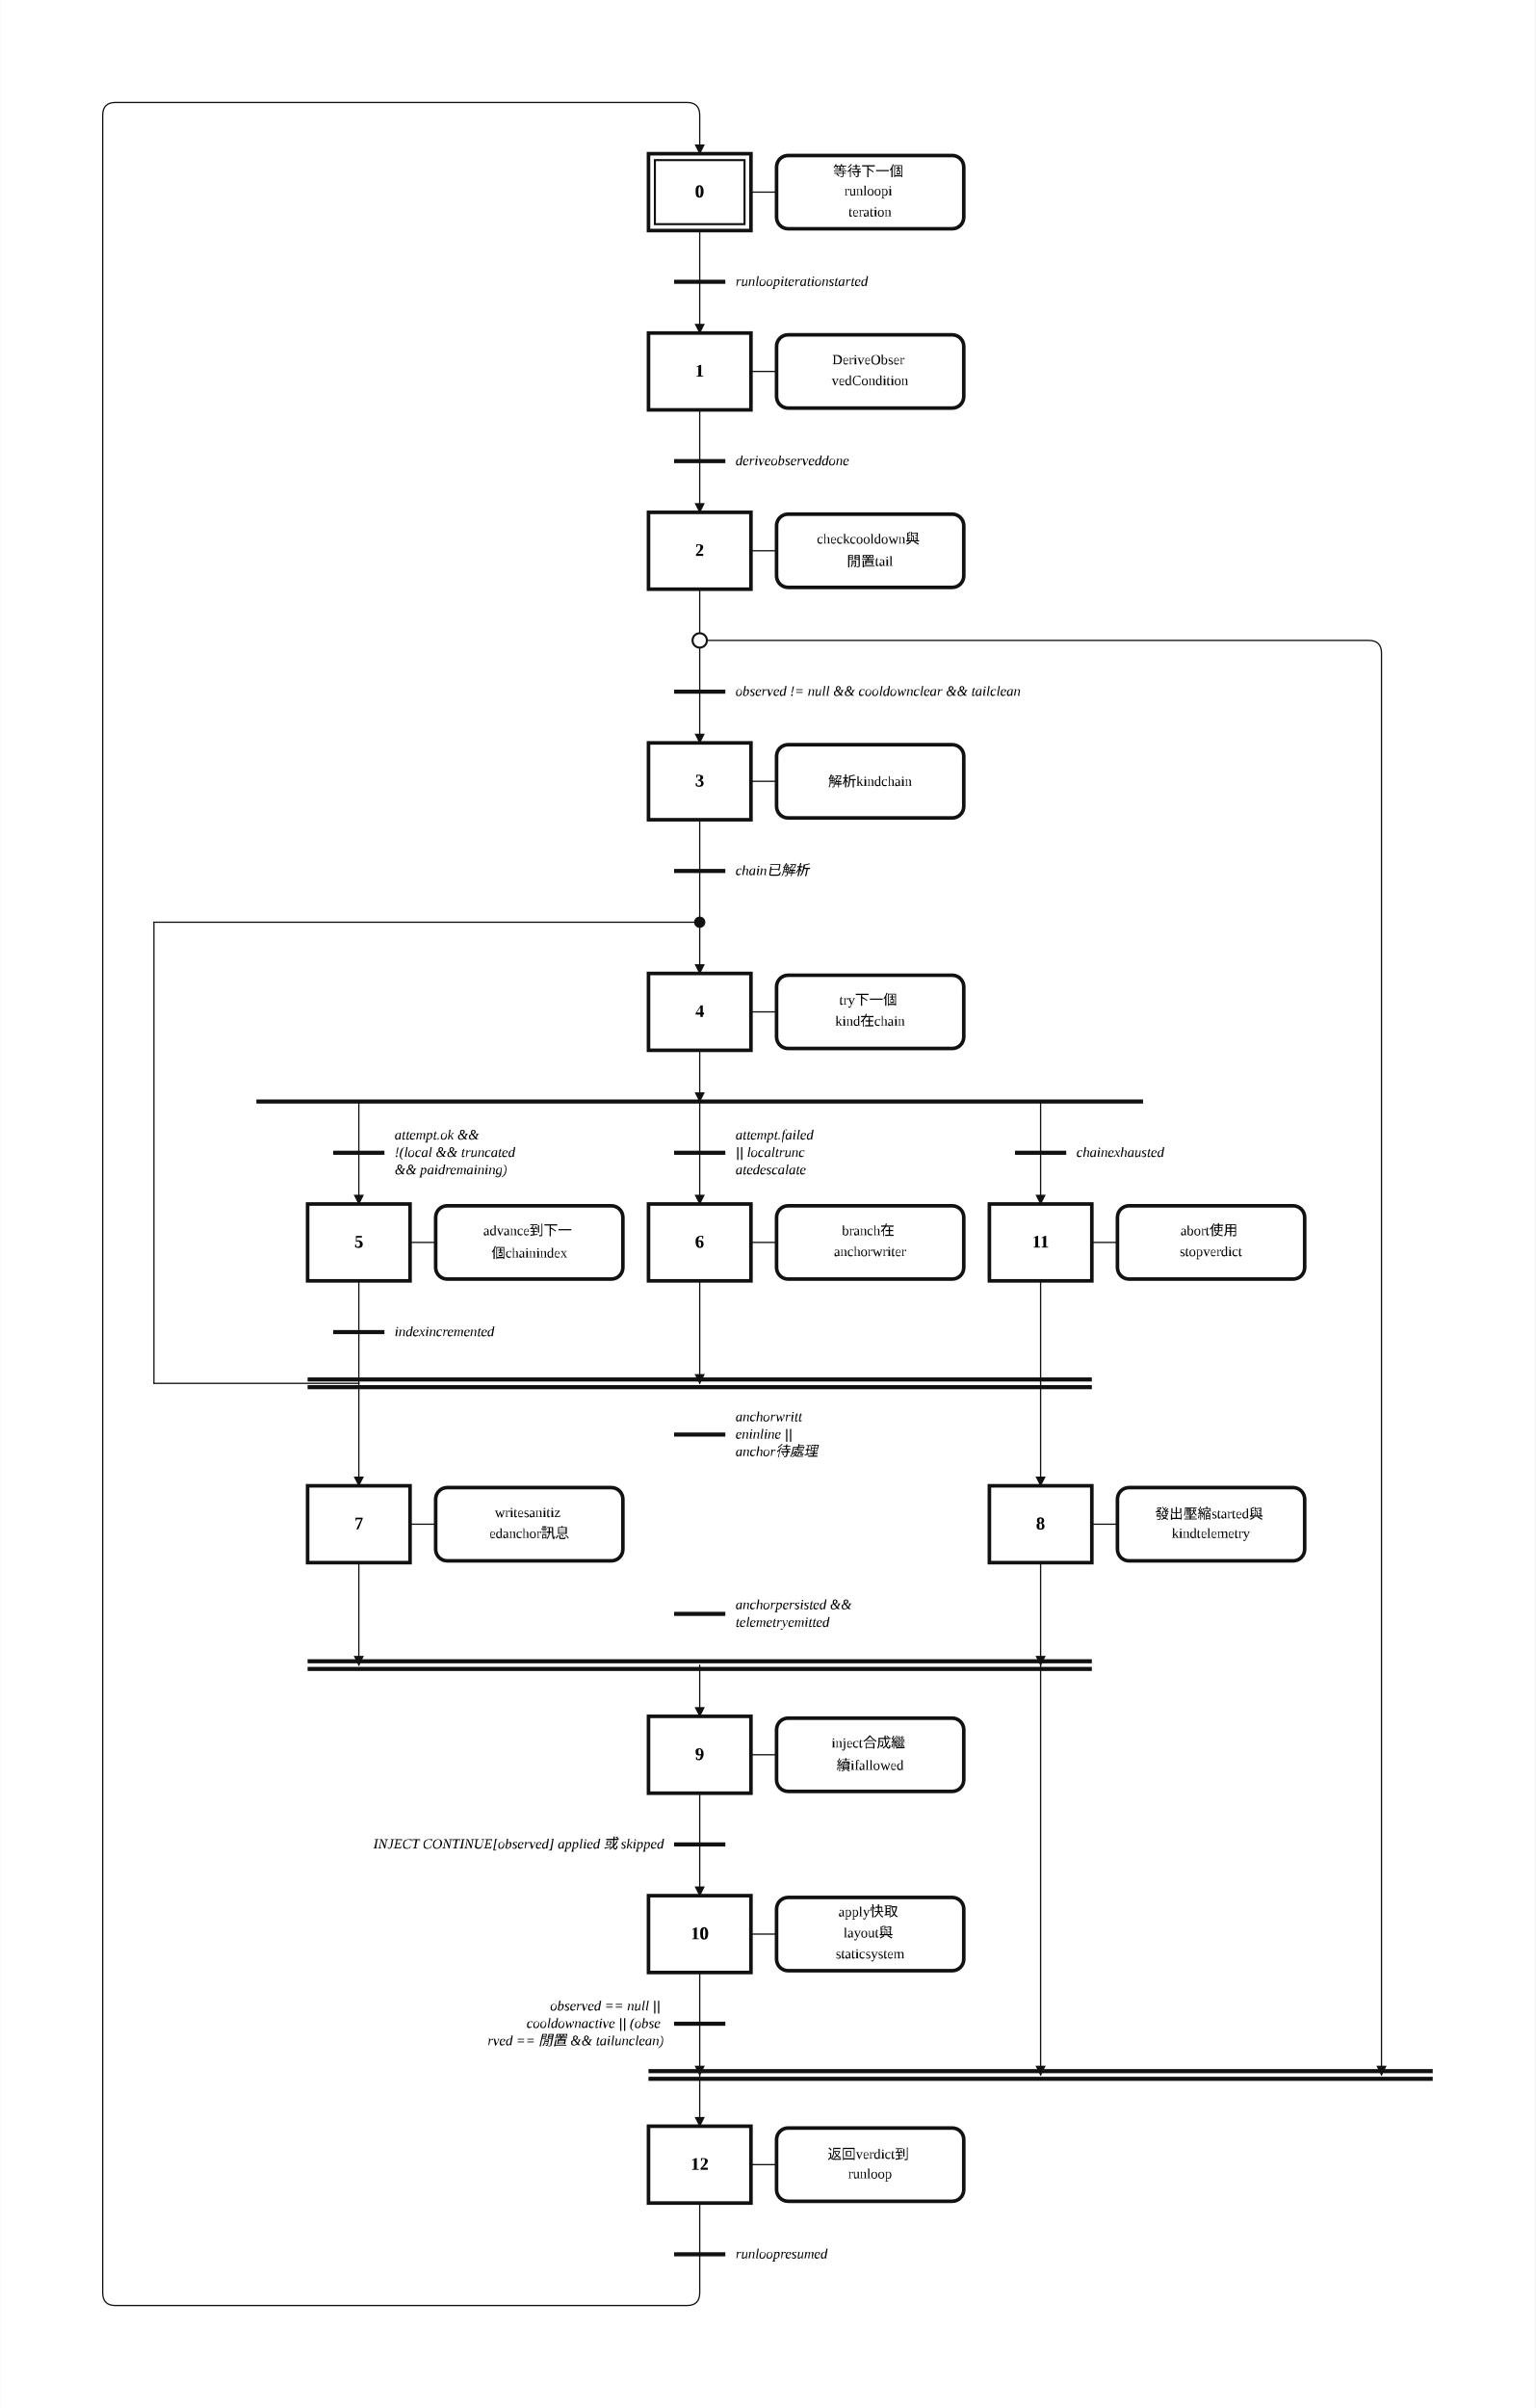
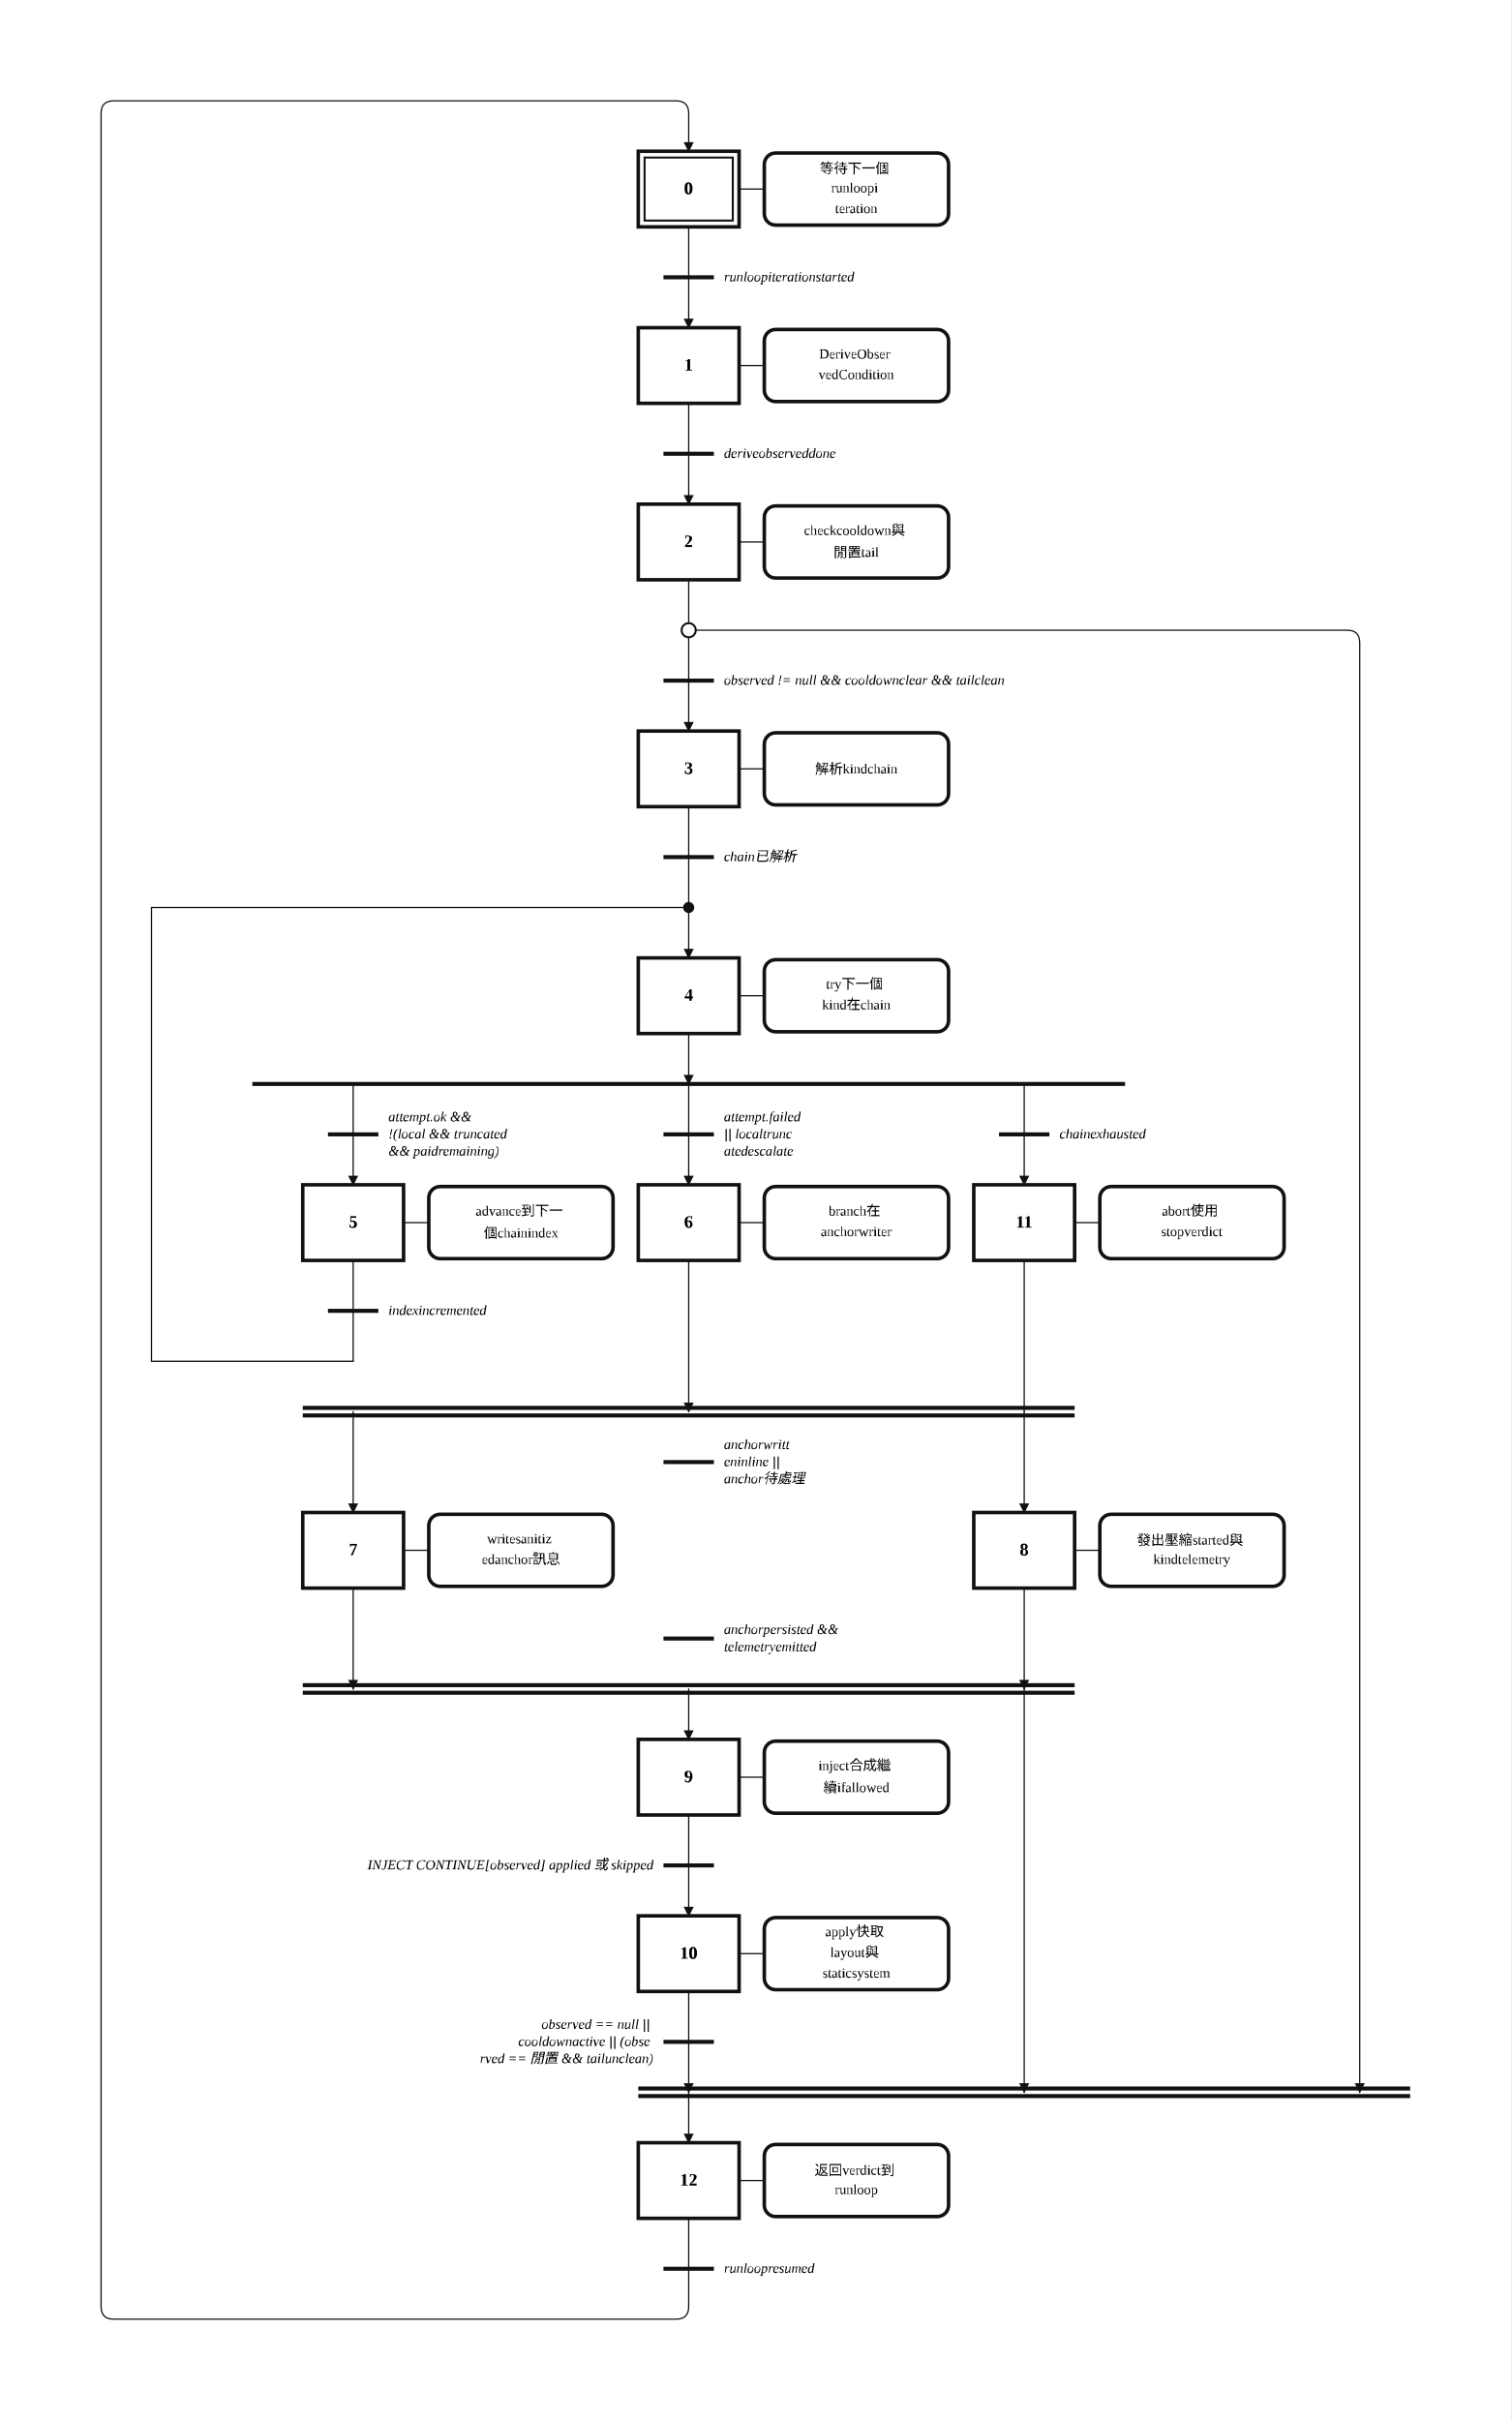
- <svg xmlns="http://www.w3.org/2000/svg" width="1199" height="1880" viewBox="-4.00 -2.00 59.93 94.00" role="img">
+ <svg xmlns="http://www.w3.org/2000/svg" width="1199" height="1920" viewBox="-4.00 -2.00 59.93 96.00" role="img">
  <style>
.step{fill:#fff;stroke:#111;stroke-width:.14}.step-inner{fill:none;stroke:#111;stroke-width:.08}
.action{fill:#fff;stroke:#111;stroke-width:.14}.gate{stroke:#111;stroke-width:.16}
.edge{fill:none;stroke:#111;stroke-width:.05;stroke-linecap:round;stroke-linejoin:round}.edge-arrow{marker-end:url(#arrow)}
.flyover-mask{stroke:#fff;stroke-width:.12;stroke-linecap:round}
.flyover{fill:none;stroke:#111;stroke-width:.05;stroke-linecap:round}
.junction{fill:#111;stroke:#111;stroke-width:0}.branch-junction{fill:#fff;stroke:#111;stroke-width:.08}
.assoc{stroke:#111;stroke-width:.05}.label{font:bold .7px 'Times New Roman', 'BiauKai', 'DFKai-SB', serif;text-anchor:middle;dominant-baseline:middle}
.action-label{font:.55px 'Times New Roman', 'BiauKai', 'DFKai-SB', serif;text-anchor:middle;dominant-baseline:middle}.gate-label{font:italic .55px 'Times New Roman', 'BiauKai', 'DFKai-SB', serif;text-anchor:start;dominant-baseline:middle}.gate-label-left{font:italic .55px 'Times New Roman', 'BiauKai', 'DFKai-SB', serif;text-anchor:end;dominant-baseline:middle}
</style>
  <defs>
    <marker id="arrow" markerWidth="0.4" markerHeight="0.4" refX="0.36" refY="0.2" orient="auto" markerUnits="userSpaceOnUse">
      <path d="M 0 0 L 0.4 0.2 L 0 0.4 z" fill="#111" />
    </marker>
  </defs>
-   <rect x="-4.00" y="-2.00" width="59.93" height="94.00" fill="white" />
+   <rect x="-4.00" y="-2.00" width="59.93" height="96.00" fill="white" />
  <path class="edge edge-arrow" d="M 23.31 32.00 L 23.31 36.00" />
  <path class="edge" d="M 23.31 7.00 L 23.31 9.00" />
  <path class="edge edge-arrow" d="M 23.31 9.00 L 23.31 11.00" />
  <path class="edge" d="M 23.31 14.00 L 23.31 16.00" />
  <path class="edge edge-arrow" d="M 23.31 16.00 L 23.31 18.00" />
  <path class="edge" d="M 23.31 21.00 L 23.31 23.00" />
  <path class="edge" d="M 23.31 23.00 L 23.31 25.00" />
  <path class="edge edge-arrow" d="M 23.31 25.00 L 23.31 27.00" />
-   <path class="edge edge-arrow" d="M 23.31 23.00 L 49.43 23.00 Q 49.93 23.00 49.93 23.50 L 49.93 79.00" />
-   <path class="edge edge-arrow" d="M 23.31 79.00 L 23.31 81.00" />
+   <path class="edge edge-arrow" d="M 23.31 23.00 L 49.43 23.00 Q 49.93 23.00 49.93 23.50 L 49.93 81.00" />
+   <path class="edge edge-arrow" d="M 23.31 81.00 L 23.31 83.00" />
  <path class="edge" d="M 23.31 30.00 L 23.31 32.00" />
  <path class="edge edge-arrow" d="M 23.31 39.00 L 23.31 41.00" />
  <path class="edge edge-arrow" d="M 10.00 41.00 L 10.00 45.00" />
  <path class="edge edge-arrow" d="M 23.31 41.00 L 23.31 45.00" />
  <path class="edge edge-arrow" d="M 36.62 41.00 L 36.62 45.00" />
  <path class="edge" d="M 10.00 48.00 L 10.00 50.00" />
  <path class="edge" d="M 10.00 50.00 L 10.00 52.00" />
  <path class="edge" d="M 10.00 52.00 L 2.00 52.00" />
  <path class="edge" d="M 2.00 52.00 L 2.00 34.00" />
  <path class="edge" d="M 2.00 34.00 L 23.31 34.00" />
-   <path class="edge edge-arrow" d="M 23.31 48.00 L 23.31 52.00" />
-   <path class="edge edge-arrow" d="M 10.00 52.00 L 10.00 56.00" />
-   <path class="edge edge-arrow" d="M 36.62 52.00 L 36.62 56.00" />
-   <path class="edge edge-arrow" d="M 10.00 59.00 L 10.00 63.00" />
-   <path class="edge edge-arrow" d="M 23.31 63.00 L 23.31 65.00" />
-   <path class="edge edge-arrow" d="M 36.62 59.00 L 36.62 63.00" />
-   <path class="edge" d="M 23.31 68.00 L 23.31 70.00" />
-   <path class="edge edge-arrow" d="M 23.31 70.00 L 23.31 72.00" />
-   <path class="edge edge-arrow" d="M 23.31 75.00 L 23.31 79.00" />
-   <path class="edge" d="M 36.62 48.00 L 36.62 52.00" />
-   <path class="edge" d="M 36.62 56.00 L 36.62 59.00" />
-   <path class="edge edge-arrow" d="M 36.62 63.00 L 36.62 79.00" />
-   <path class="edge" d="M 23.31 84.00 L 23.31 86.00" />
-   <path class="edge edge-arrow" d="M 23.31 86.00 L 23.31 87.50 Q 23.31 88.00 22.81 88.00 L 0.50 88.00 Q 0.00 88.00 0.00 87.50 L 0.00 2.50 Q 0.00 2.00 0.50 2.00 L 22.81 2.00 Q 23.31 2.00 23.31 2.50 L 23.31 4.00" />
+   <path class="edge edge-arrow" d="M 23.31 48.00 L 23.31 54.00" />
+   <path class="edge edge-arrow" d="M 10.00 54.00 L 10.00 58.00" />
+   <path class="edge edge-arrow" d="M 36.62 54.00 L 36.62 58.00" />
+   <path class="edge edge-arrow" d="M 10.00 61.00 L 10.00 65.00" />
+   <path class="edge edge-arrow" d="M 23.31 65.00 L 23.31 67.00" />
+   <path class="edge edge-arrow" d="M 36.62 61.00 L 36.62 65.00" />
+   <path class="edge" d="M 23.31 70.00 L 23.31 72.00" />
+   <path class="edge edge-arrow" d="M 23.31 72.00 L 23.31 74.00" />
+   <path class="edge edge-arrow" d="M 23.31 77.00 L 23.31 81.00" />
+   <path class="edge" d="M 36.62 48.00 L 36.62 54.00" />
+   <path class="edge" d="M 36.62 58.00 L 36.62 61.00" />
+   <path class="edge edge-arrow" d="M 36.62 65.00 L 36.62 81.00" />
+   <path class="edge" d="M 23.31 86.00 L 23.31 88.00" />
+   <path class="edge edge-arrow" d="M 23.31 88.00 L 23.31 89.50 Q 23.31 90.00 22.81 90.00 L 0.50 90.00 Q 0.00 90.00 0.00 89.50 L 0.00 2.50 Q 0.00 2.00 0.50 2.00 L 22.81 2.00 Q 23.31 2.00 23.31 2.50 L 23.31 4.00" />
  <rect class="step" x="21.31" y="4.00" width="4.00" height="3.00" />
  <rect class="step-inner" x="21.56" y="4.25" width="3.50" height="2.50" />
  <text class="label" x="23.31" y="5.50">0</text>
  <rect class="step" x="21.31" y="11.00" width="4.00" height="3.00" />
  <text class="label" x="23.31" y="12.50">1</text>
  <rect class="step" x="21.31" y="18.00" width="4.00" height="3.00" />
  <text class="label" x="23.31" y="19.50">2</text>
  <rect class="step" x="21.31" y="27.00" width="4.00" height="3.00" />
  <text class="label" x="23.31" y="28.50">3</text>
  <rect class="step" x="21.31" y="36.00" width="4.00" height="3.00" />
  <text class="label" x="23.31" y="37.50">4</text>
  <rect class="step" x="8.00" y="45.00" width="4.00" height="3.00" />
  <text class="label" x="10.00" y="46.50">5</text>
  <rect class="step" x="21.31" y="45.00" width="4.00" height="3.00" />
  <text class="label" x="23.31" y="46.50">6</text>
-   <rect class="step" x="8.00" y="56.00" width="4.00" height="3.00" />
-   <text class="label" x="10.00" y="57.50">7</text>
-   <rect class="step" x="34.62" y="56.00" width="4.00" height="3.00" />
-   <text class="label" x="36.62" y="57.50">8</text>
-   <rect class="step" x="21.31" y="65.00" width="4.00" height="3.00" />
-   <text class="label" x="23.31" y="66.50">9</text>
-   <rect class="step" x="21.31" y="72.00" width="4.00" height="3.00" />
-   <text class="label" x="23.31" y="73.50">10</text>
+   <rect class="step" x="8.00" y="58.00" width="4.00" height="3.00" />
+   <text class="label" x="10.00" y="59.50">7</text>
+   <rect class="step" x="34.62" y="58.00" width="4.00" height="3.00" />
+   <text class="label" x="36.62" y="59.50">8</text>
+   <rect class="step" x="21.31" y="67.00" width="4.00" height="3.00" />
+   <text class="label" x="23.31" y="68.50">9</text>
+   <rect class="step" x="21.31" y="74.00" width="4.00" height="3.00" />
+   <text class="label" x="23.31" y="75.50">10</text>
  <rect class="step" x="34.62" y="45.00" width="4.00" height="3.00" />
  <text class="label" x="36.62" y="46.50">11</text>
-   <rect class="step" x="21.31" y="81.00" width="4.00" height="3.00" />
-   <text class="label" x="23.31" y="82.50">12</text>
+   <rect class="step" x="21.31" y="83.00" width="4.00" height="3.00" />
+   <text class="label" x="23.31" y="84.50">12</text>
  <line class="assoc" x1="25.31" y1="5.50" x2="26.31" y2="5.50" />
  <rect class="action" x="26.31" y="4.07" width="7.31" height="2.86" rx="0.45" ry="0.45" />
  <text class="action-label" x="29.96" y="4.68">
    <tspan x="29.96" dy="0">等待下一個</tspan>
    <tspan x="29.96" dy="0.82">runloopi</tspan>
    <tspan x="29.96" dy="0.82">teration</tspan>
  </text>
  <line class="assoc" x1="25.31" y1="12.50" x2="26.31" y2="12.50" />
  <rect class="action" x="26.31" y="11.07" width="7.31" height="2.86" rx="0.45" ry="0.45" />
  <text class="action-label" x="29.96" y="12.09">
    <tspan x="29.96" dy="0">DeriveObser</tspan>
    <tspan x="29.96" dy="0.82">vedCondition</tspan>
  </text>
  <line class="assoc" x1="25.31" y1="19.50" x2="26.31" y2="19.50" />
  <rect class="action" x="26.31" y="18.07" width="7.31" height="2.86" rx="0.45" ry="0.45" />
  <text class="action-label" x="29.96" y="19.09">
    <tspan x="29.96" dy="0">checkcooldown與</tspan>
    <tspan x="29.96" dy="0.82">閒置tail</tspan>
  </text>
  <line class="assoc" x1="25.31" y1="28.50" x2="26.31" y2="28.50" />
  <rect class="action" x="26.31" y="27.07" width="7.31" height="2.86" rx="0.45" ry="0.45" />
  <text class="action-label" x="29.96" y="28.50">
    <tspan x="29.96" dy="0">解析kindchain</tspan>
  </text>
  <line class="assoc" x1="25.31" y1="37.50" x2="26.31" y2="37.50" />
  <rect class="action" x="26.31" y="36.07" width="7.31" height="2.86" rx="0.45" ry="0.45" />
  <text class="action-label" x="29.96" y="37.09">
    <tspan x="29.96" dy="0">try下一個</tspan>
    <tspan x="29.96" dy="0.82">kind在chain</tspan>
  </text>
  <line class="assoc" x1="12.00" y1="46.50" x2="13.00" y2="46.50" />
  <rect class="action" x="13.00" y="45.07" width="7.31" height="2.86" rx="0.45" ry="0.45" />
  <text class="action-label" x="16.66" y="46.09">
    <tspan x="16.66" dy="0">advance到下一</tspan>
    <tspan x="16.66" dy="0.82">個chainindex</tspan>
  </text>
  <line class="assoc" x1="25.31" y1="46.50" x2="26.31" y2="46.50" />
  <rect class="action" x="26.31" y="45.07" width="7.31" height="2.86" rx="0.45" ry="0.45" />
  <text class="action-label" x="29.96" y="46.09">
    <tspan x="29.96" dy="0">branch在</tspan>
    <tspan x="29.96" dy="0.82">anchorwriter</tspan>
  </text>
-   <line class="assoc" x1="12.00" y1="57.50" x2="13.00" y2="57.50" />
-   <rect class="action" x="13.00" y="56.07" width="7.31" height="2.86" rx="0.45" ry="0.45" />
-   <text class="action-label" x="16.66" y="57.09">
+   <line class="assoc" x1="12.00" y1="59.50" x2="13.00" y2="59.50" />
+   <rect class="action" x="13.00" y="58.07" width="7.31" height="2.86" rx="0.45" ry="0.45" />
+   <text class="action-label" x="16.66" y="59.09">
    <tspan x="16.66" dy="0">writesanitiz</tspan>
    <tspan x="16.66" dy="0.82">edanchor訊息</tspan>
  </text>
-   <line class="assoc" x1="38.62" y1="57.50" x2="39.62" y2="57.50" />
-   <rect class="action" x="39.62" y="56.07" width="7.31" height="2.86" rx="0.45" ry="0.45" />
-   <text class="action-label" x="43.27" y="57.09">
+   <line class="assoc" x1="38.62" y1="59.50" x2="39.62" y2="59.50" />
+   <rect class="action" x="39.62" y="58.07" width="7.31" height="2.86" rx="0.45" ry="0.45" />
+   <text class="action-label" x="43.27" y="59.09">
    <tspan x="43.27" dy="0">發出壓縮started與</tspan>
    <tspan x="43.27" dy="0.82">kindtelemetry</tspan>
  </text>
-   <line class="assoc" x1="25.31" y1="66.50" x2="26.31" y2="66.50" />
-   <rect class="action" x="26.31" y="65.07" width="7.31" height="2.86" rx="0.45" ry="0.45" />
-   <text class="action-label" x="29.96" y="66.09">
+   <line class="assoc" x1="25.31" y1="68.50" x2="26.31" y2="68.50" />
+   <rect class="action" x="26.31" y="67.07" width="7.31" height="2.86" rx="0.45" ry="0.45" />
+   <text class="action-label" x="29.96" y="68.09">
    <tspan x="29.96" dy="0">inject合成繼</tspan>
    <tspan x="29.96" dy="0.82">續ifallowed</tspan>
  </text>
-   <line class="assoc" x1="25.31" y1="73.50" x2="26.31" y2="73.50" />
-   <rect class="action" x="26.31" y="72.07" width="7.31" height="2.86" rx="0.45" ry="0.45" />
-   <text class="action-label" x="29.96" y="72.68">
+   <line class="assoc" x1="25.31" y1="75.50" x2="26.31" y2="75.50" />
+   <rect class="action" x="26.31" y="74.07" width="7.31" height="2.86" rx="0.45" ry="0.45" />
+   <text class="action-label" x="29.96" y="74.68">
    <tspan x="29.96" dy="0">apply快取</tspan>
    <tspan x="29.96" dy="0.82">layout與</tspan>
    <tspan x="29.96" dy="0.82">staticsystem</tspan>
  </text>
  <line class="assoc" x1="38.62" y1="46.50" x2="39.62" y2="46.50" />
  <rect class="action" x="39.62" y="45.07" width="7.31" height="2.86" rx="0.45" ry="0.45" />
  <text class="action-label" x="43.27" y="46.09">
    <tspan x="43.27" dy="0">abort使用</tspan>
    <tspan x="43.27" dy="0.82">stopverdict</tspan>
  </text>
-   <line class="assoc" x1="25.31" y1="82.50" x2="26.31" y2="82.50" />
-   <rect class="action" x="26.31" y="81.07" width="7.31" height="2.86" rx="0.45" ry="0.45" />
-   <text class="action-label" x="29.96" y="82.09">
+   <line class="assoc" x1="25.31" y1="84.50" x2="26.31" y2="84.50" />
+   <rect class="action" x="26.31" y="83.07" width="7.31" height="2.86" rx="0.45" ry="0.45" />
+   <text class="action-label" x="29.96" y="84.09">
    <tspan x="29.96" dy="0">返回verdict到</tspan>
    <tspan x="29.96" dy="0.82">runloop</tspan>
  </text>
  <line class="gate" x1="22.31" y1="9.00" x2="24.31" y2="9.00" />
  <text class="gate-label" x="24.71" y="9.00">
    <tspan x="24.71" dy="0">runloopiterationstarted</tspan>
  </text>
  <line class="gate" x1="22.31" y1="16.00" x2="24.31" y2="16.00" />
  <text class="gate-label" x="24.71" y="16.00">
    <tspan x="24.71" dy="0">deriveobserveddone</tspan>
  </text>
  <line class="gate" x1="22.31" y1="25.00" x2="24.31" y2="25.00" />
  <text class="gate-label" x="24.71" y="25.00">
    <tspan x="24.71" dy="0">observed != null &amp;&amp; cooldownclear &amp;&amp; tailclean</tspan>
  </text>
-   <line class="gate" x1="21.31" y1="78.85" x2="51.93" y2="78.85" />
-   <line class="gate" x1="21.31" y1="79.15" x2="51.93" y2="79.15" />
+   <line class="gate" x1="21.31" y1="80.85" x2="51.93" y2="80.85" />
+   <line class="gate" x1="21.31" y1="81.15" x2="51.93" y2="81.15" />
  <line class="gate" x1="22.31" y1="32.00" x2="24.31" y2="32.00" />
  <text class="gate-label" x="24.71" y="32.00">
    <tspan x="24.71" dy="0">chain已解析</tspan>
  </text>
  <line class="gate" x1="6.00" y1="41.00" x2="40.62" y2="41.00" />
  <line class="gate" x1="9.00" y1="50.00" x2="11.00" y2="50.00" />
  <text class="gate-label" x="11.40" y="50.00">
    <tspan x="11.40" dy="0">indexincremented</tspan>
  </text>
-   <line class="gate" x1="8.00" y1="51.85" x2="38.62" y2="51.85" />
-   <line class="gate" x1="8.00" y1="52.15" x2="38.62" y2="52.15" />
-   <line class="gate" x1="8.00" y1="62.85" x2="38.62" y2="62.85" />
-   <line class="gate" x1="8.00" y1="63.15" x2="38.62" y2="63.15" />
-   <line class="gate" x1="22.31" y1="70.00" x2="24.31" y2="70.00" />
-   <text class="gate-label-left" x="21.91" y="70.00">
+   <line class="gate" x1="8.00" y1="53.85" x2="38.62" y2="53.85" />
+   <line class="gate" x1="8.00" y1="54.15" x2="38.62" y2="54.15" />
+   <line class="gate" x1="8.00" y1="64.85" x2="38.62" y2="64.85" />
+   <line class="gate" x1="8.00" y1="65.15" x2="38.62" y2="65.15" />
+   <line class="gate" x1="22.31" y1="72.00" x2="24.31" y2="72.00" />
+   <text class="gate-label-left" x="21.91" y="72.00">
    <tspan x="21.91" dy="0">INJECT CONTINUE[observed] applied 或 skipped</tspan>
  </text>
-   <line class="gate" x1="22.31" y1="86.00" x2="24.31" y2="86.00" />
-   <text class="gate-label" x="24.71" y="86.00">
+   <line class="gate" x1="22.31" y1="88.00" x2="24.31" y2="88.00" />
+   <text class="gate-label" x="24.71" y="88.00">
    <tspan x="24.71" dy="0">runloopresumed</tspan>
  </text>
-   <line class="gate" x1="22.31" y1="77.00" x2="24.31" y2="77.00" />
-   <text class="gate-label-left" x="21.91" y="76.32">
+   <line class="gate" x1="22.31" y1="79.00" x2="24.31" y2="79.00" />
+   <text class="gate-label-left" x="21.91" y="78.32">
    <tspan x="21.91" dy="0">observed == null ||</tspan>
    <tspan x="21.91" dy="0.68">cooldownactive || (obse</tspan>
    <tspan x="21.91" dy="0.68">rved == 閒置 &amp;&amp; tailunclean)</tspan>
  </text>
  <line class="gate" x1="9.00" y1="43.00" x2="11.00" y2="43.00" />
  <text class="gate-label" x="11.40" y="42.32">
    <tspan x="11.40" dy="0">attempt.ok &amp;&amp;</tspan>
    <tspan x="11.40" dy="0.68">!(local &amp;&amp; truncated</tspan>
    <tspan x="11.40" dy="0.68">&amp;&amp; paidremaining)</tspan>
  </text>
  <line class="gate" x1="22.31" y1="43.00" x2="24.31" y2="43.00" />
  <text class="gate-label" x="24.71" y="42.32">
    <tspan x="24.71" dy="0">attempt.failed</tspan>
    <tspan x="24.71" dy="0.68">|| localtrunc</tspan>
    <tspan x="24.71" dy="0.68">atedescalate</tspan>
  </text>
  <line class="gate" x1="35.62" y1="43.00" x2="37.62" y2="43.00" />
  <text class="gate-label" x="38.02" y="43.00">
    <tspan x="38.02" dy="0">chainexhausted</tspan>
  </text>
-   <line class="gate" x1="22.31" y1="54.00" x2="24.31" y2="54.00" />
-   <text class="gate-label" x="24.71" y="53.32">
+   <line class="gate" x1="22.31" y1="56.00" x2="24.31" y2="56.00" />
+   <text class="gate-label" x="24.71" y="55.32">
    <tspan x="24.71" dy="0">anchorwritt</tspan>
    <tspan x="24.71" dy="0.68">eninline ||</tspan>
    <tspan x="24.71" dy="0.68">anchor待處理</tspan>
  </text>
-   <line class="gate" x1="22.31" y1="61.00" x2="24.31" y2="61.00" />
-   <text class="gate-label" x="24.71" y="60.66">
+   <line class="gate" x1="22.31" y1="63.00" x2="24.31" y2="63.00" />
+   <text class="gate-label" x="24.71" y="62.66">
    <tspan x="24.71" dy="0">anchorpersisted &amp;&amp;</tspan>
    <tspan x="24.71" dy="0.68">telemetryemitted</tspan>
  </text>
  <circle class="junction" cx="23.31" cy="34.00" r="0.22" />
  <circle class="branch-junction" cx="23.31" cy="23.00" r="0.28" />
</svg>
